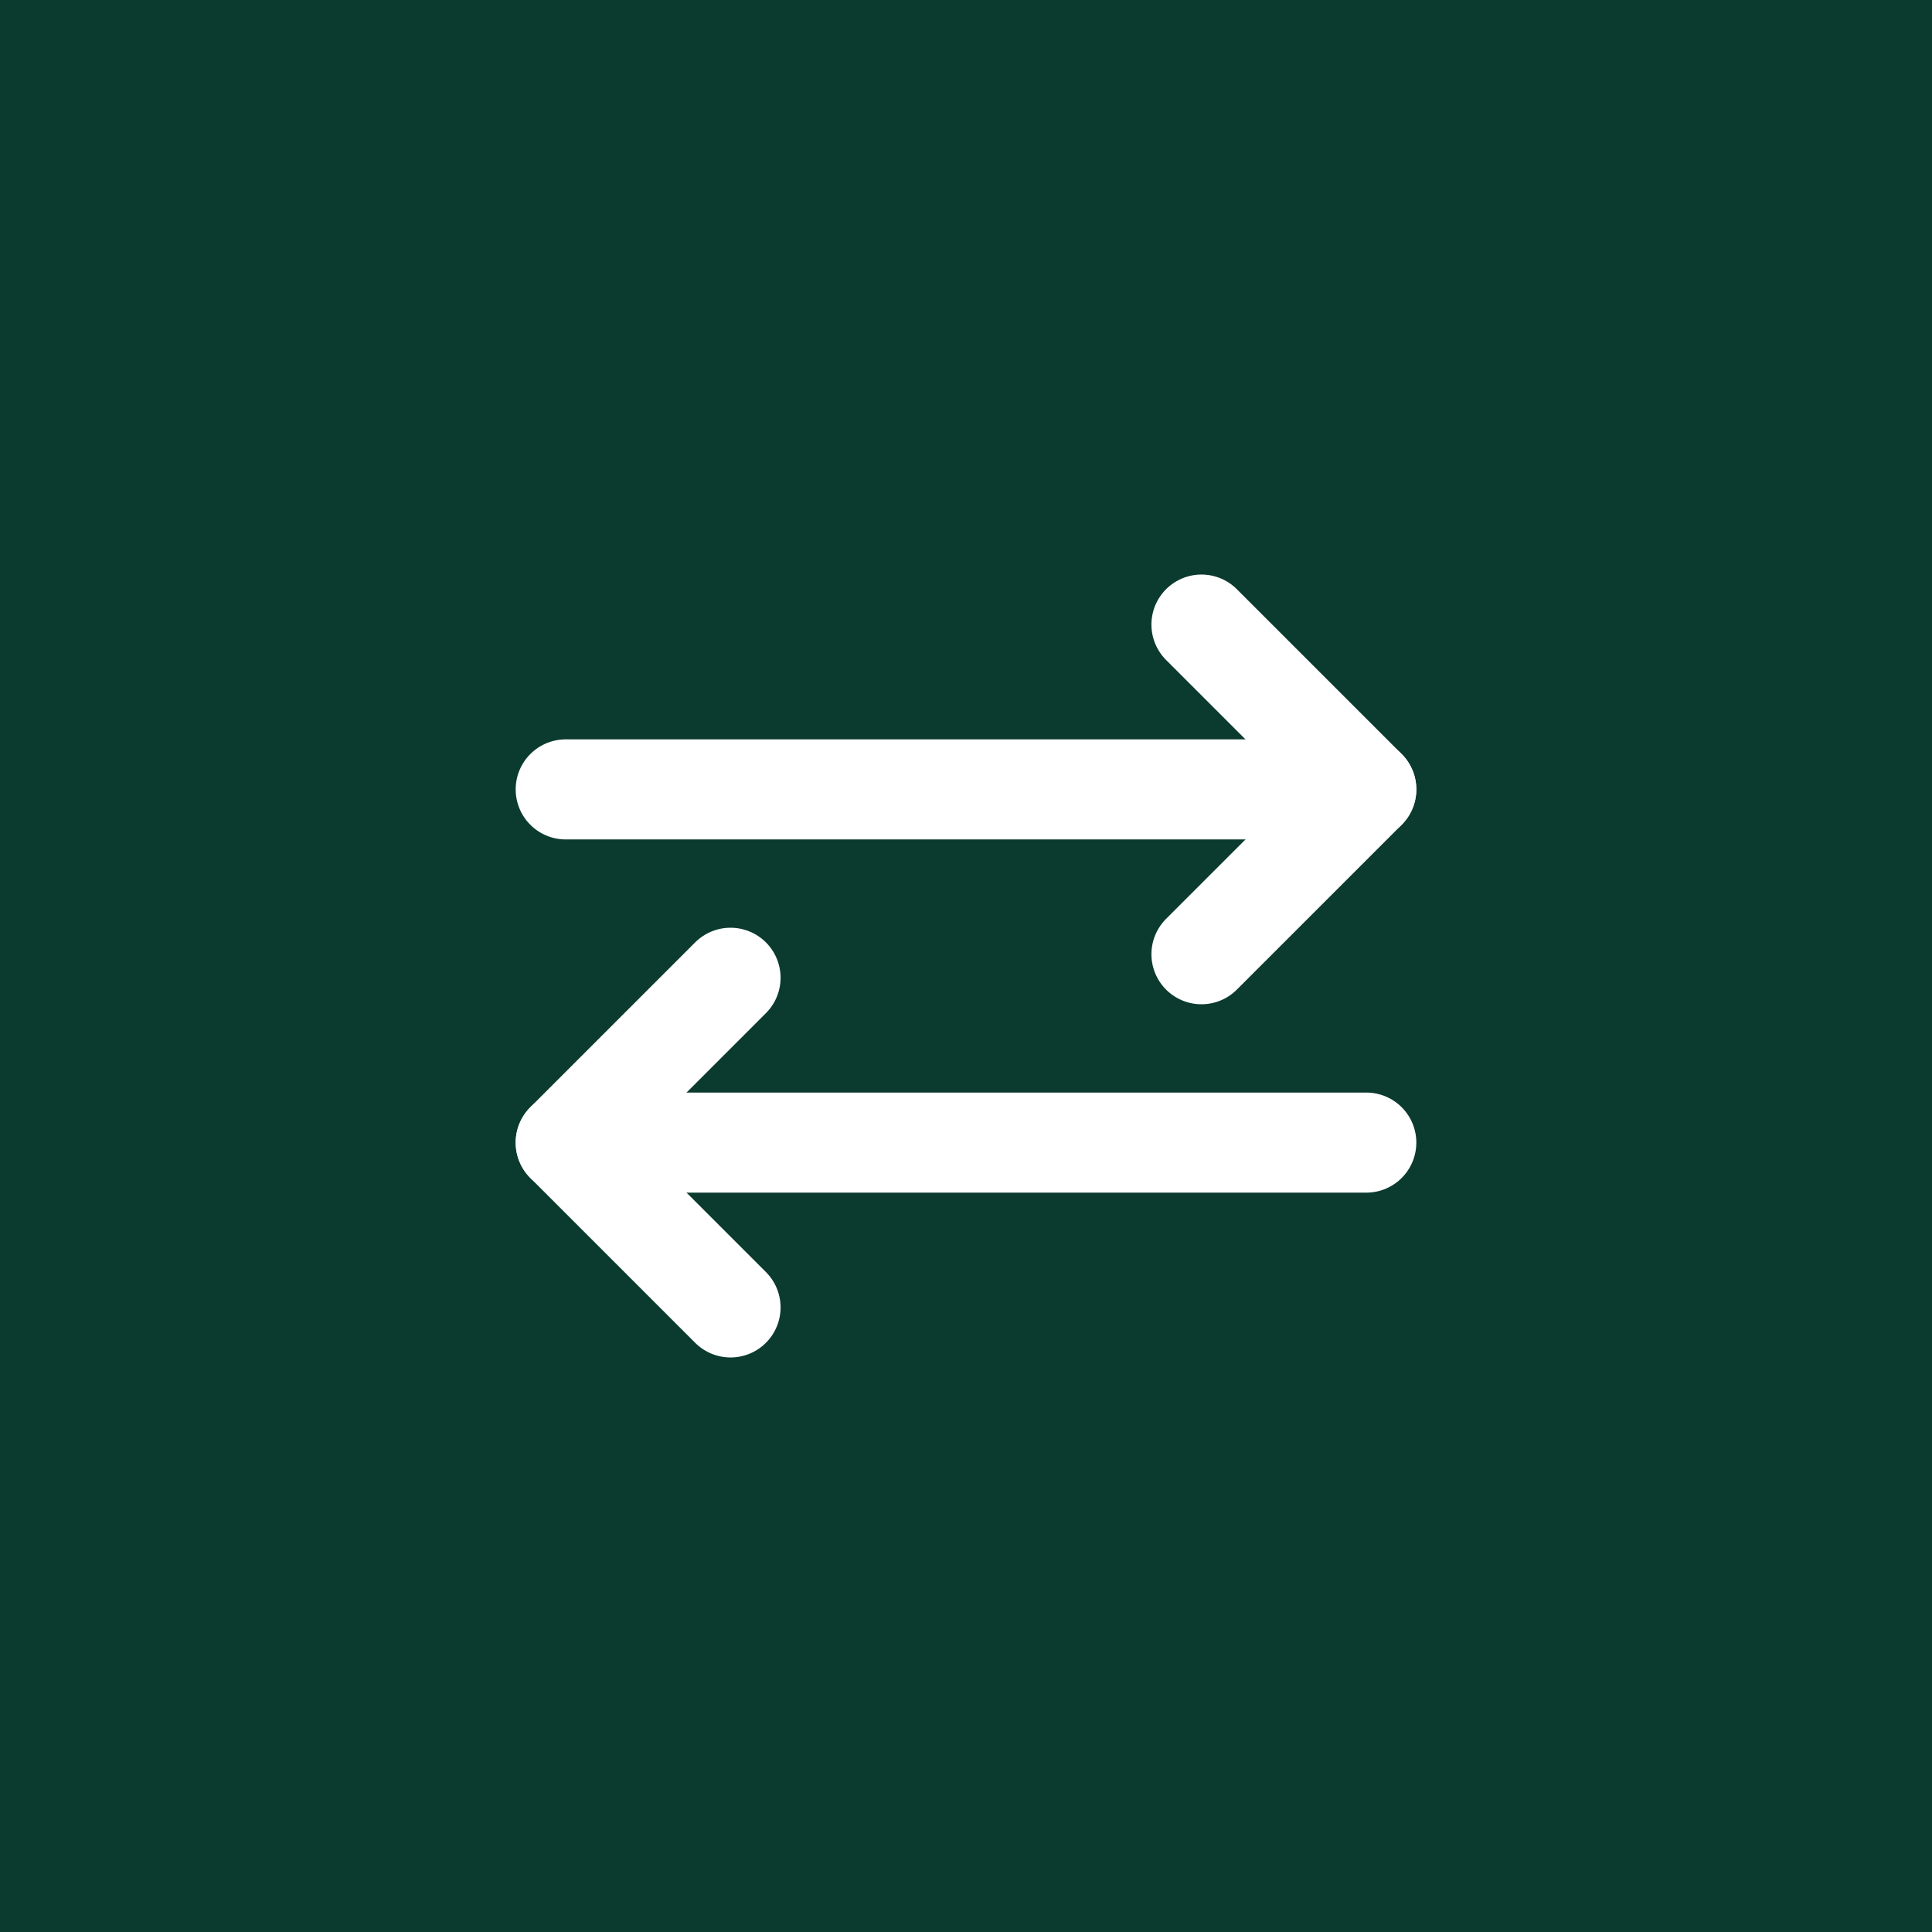
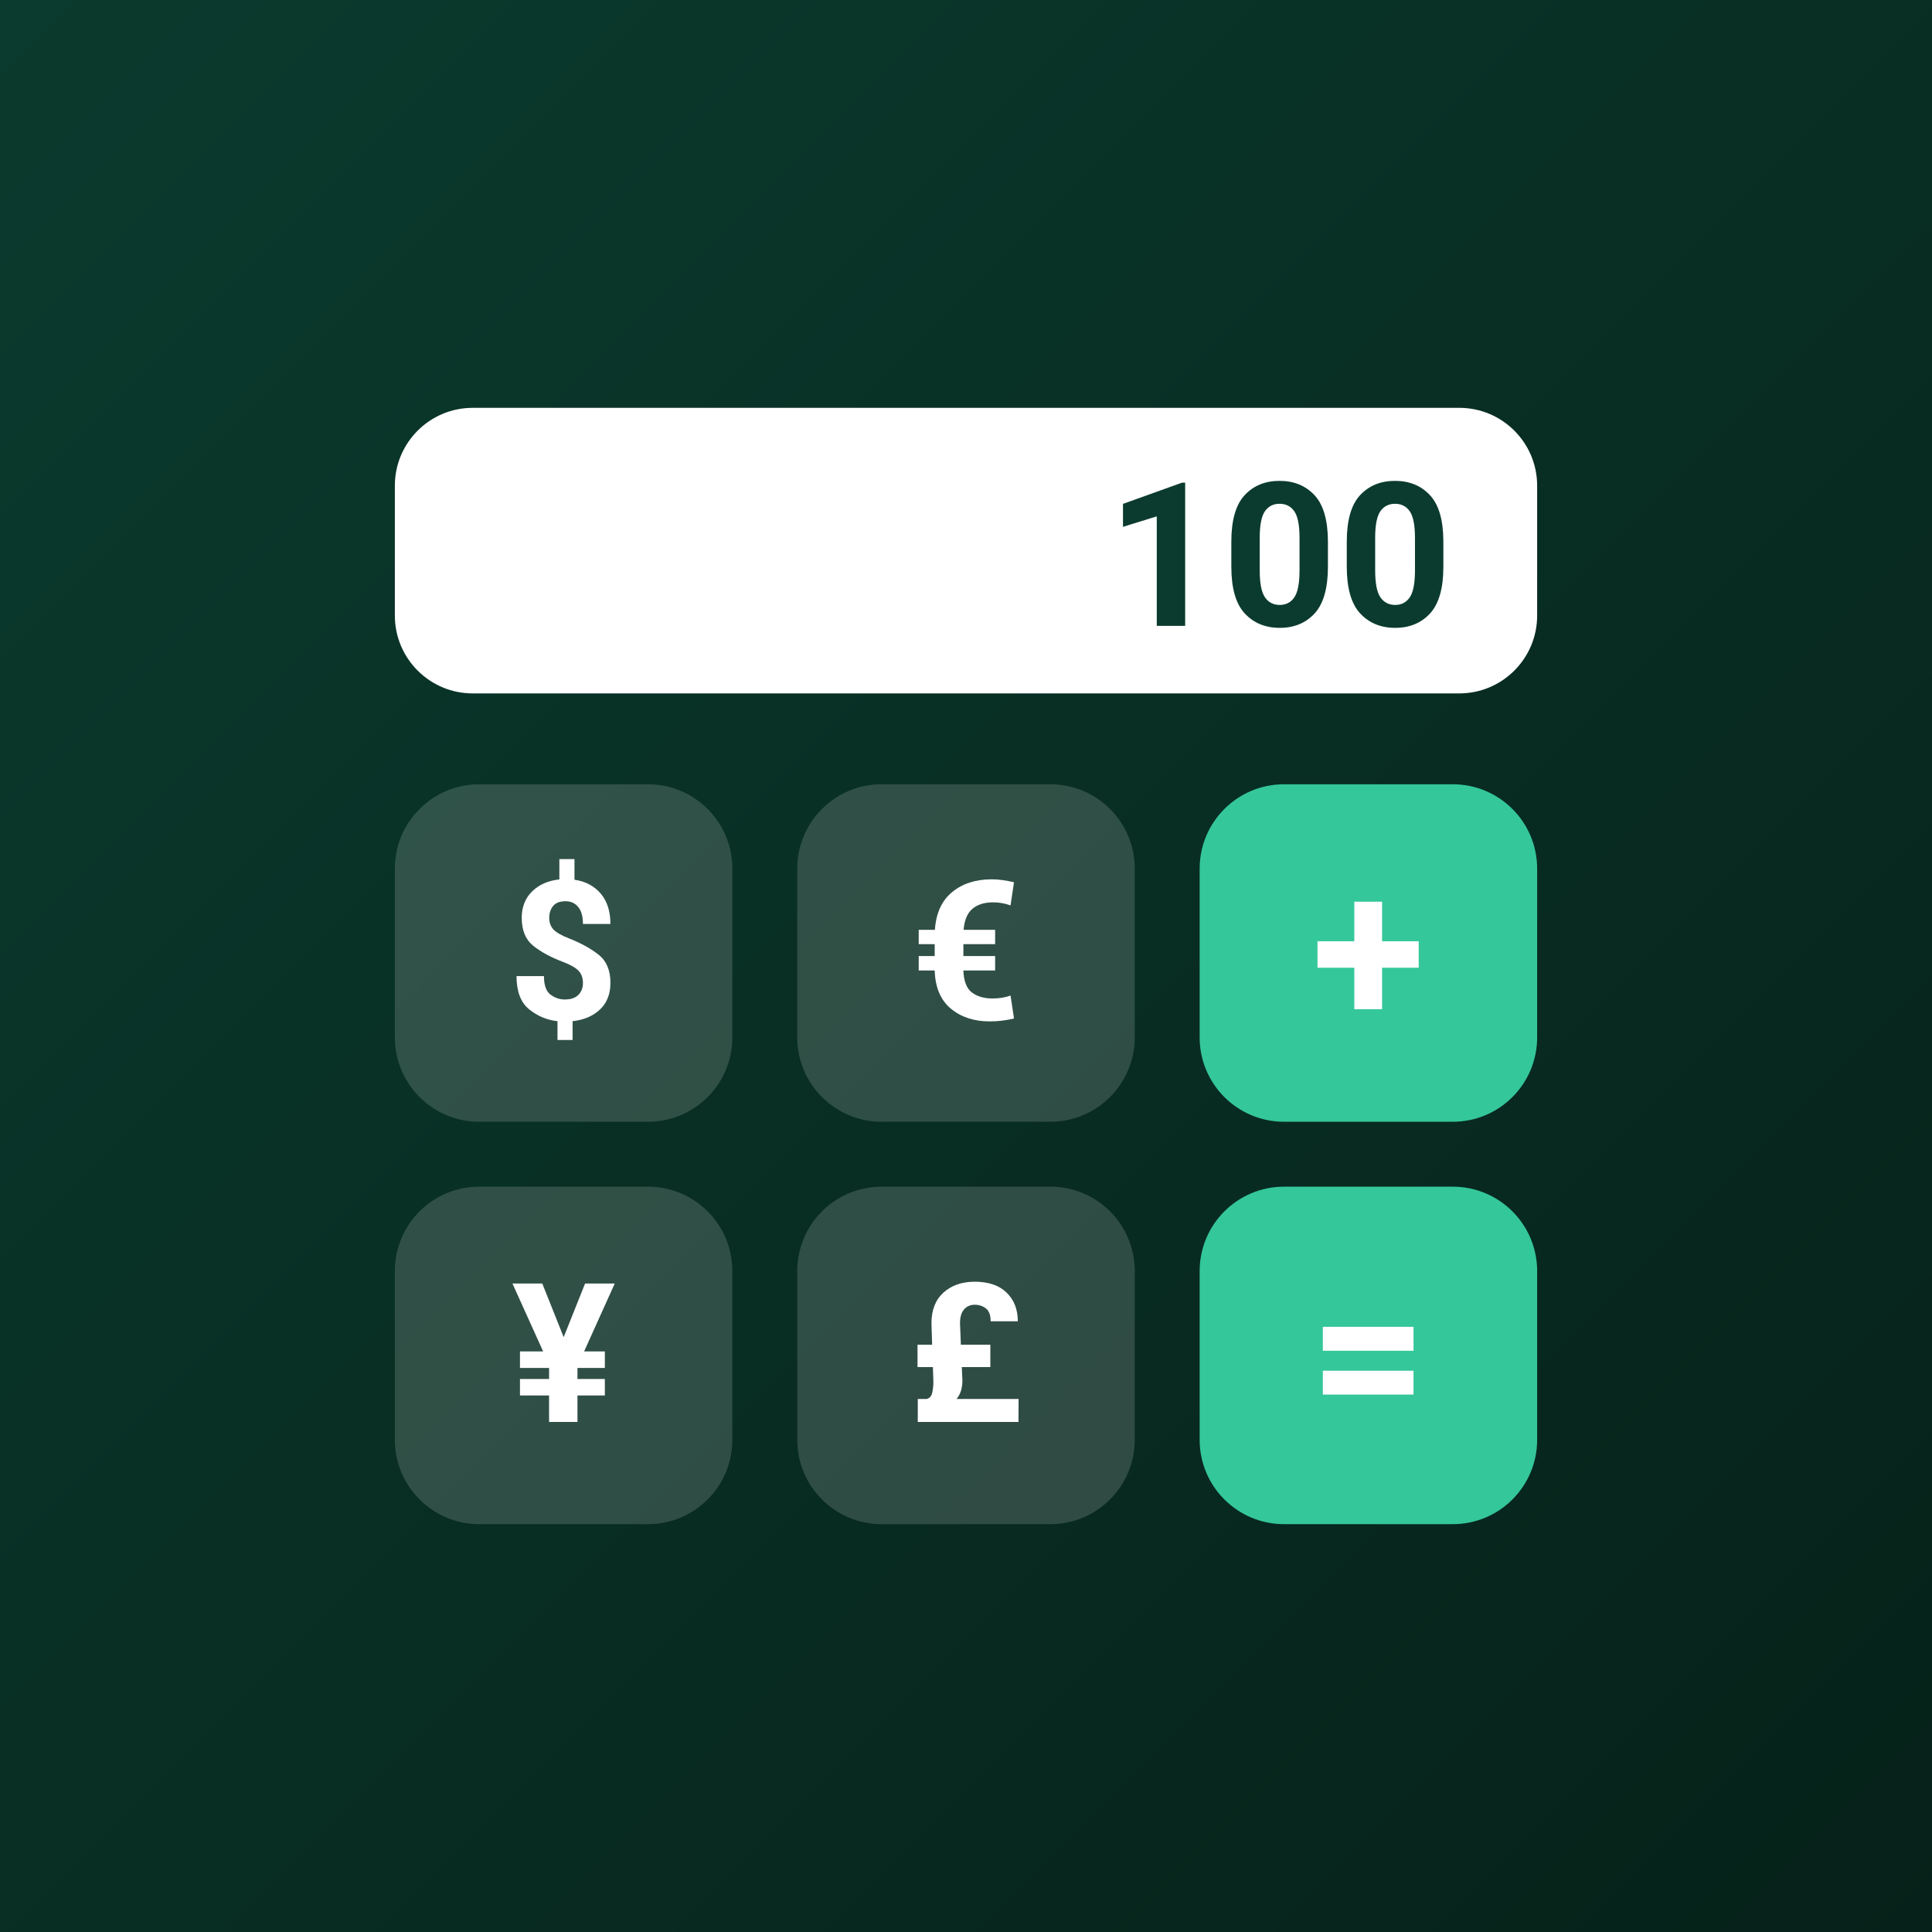
<svg xmlns="http://www.w3.org/2000/svg" viewBox="0 0 512 512" width="512" height="512">
-   <rect width="512" height="512" fill="#0B3B2E" />
-   <g transform="translate(56.32 56.32) scale(0.78)" fill="none" stroke="#FFFFFF" stroke-width="34" stroke-linecap="round" stroke-linejoin="round">
-     <path d="M120 196 H392" />
-     <path d="M336 140 L392 196 L336 252" />
-     <path d="M392 316 H120" />
-     <path d="M176 260 L120 316 L176 372" />
+   <defs>
+     <linearGradient id="bg" x1="0" y1="0" x2="1" y2="1">
+       <stop offset="0%" stop-color="#0B3B2E" />
+       <stop offset="100%" stop-color="#062119" />
+     </linearGradient>
+   </defs>
+   <rect width="512" height="512" fill="url(#bg)" />
+   <g transform="translate(35.84 35.84) scale(0.86) translate(-8 -24)">
+     <rect x="88" y="108" width="352" height="88" rx="24" fill="#FFFFFF" />
+     <text x="414" y="154" font-family="Segoe UI, Roboto, DejaVu Sans, Helvetica, Arial, sans-serif" font-size="62" font-weight="700" fill="#0B3B2E" text-anchor="end" dominant-baseline="central">100</text>
+     <rect x="88" y="224" width="104" height="104" rx="26" fill="rgba(255,255,255,0.16)" />
+     <text x="140" y="276" font-family="Segoe UI, Roboto, DejaVu Sans, Helvetica, Arial, sans-serif" font-size="60" font-weight="600" fill="#FFFFFF" text-anchor="middle" dominant-baseline="central">$</text>
+     <rect x="212" y="224" width="104" height="104" rx="26" fill="rgba(255,255,255,0.16)" />
+     <text x="264" y="276" font-family="Segoe UI, Roboto, DejaVu Sans, Helvetica, Arial, sans-serif" font-size="60" font-weight="600" fill="#FFFFFF" text-anchor="middle" dominant-baseline="central">€</text>
+     <rect x="336" y="224" width="104" height="104" rx="26" fill="#34C79A" />
+     <text x="388" y="276" font-family="Segoe UI, Roboto, DejaVu Sans, Helvetica, Arial, sans-serif" font-size="64" font-weight="600" fill="#FFFFFF" text-anchor="middle" dominant-baseline="central">+</text>
+     <rect x="88" y="348" width="104" height="104" rx="26" fill="rgba(255,255,255,0.16)" />
+     <text x="140" y="400" font-family="Segoe UI, Roboto, DejaVu Sans, Helvetica, Arial, sans-serif" font-size="60" font-weight="600" fill="#FFFFFF" text-anchor="middle" dominant-baseline="central">¥</text>
+     <rect x="212" y="348" width="104" height="104" rx="26" fill="rgba(255,255,255,0.16)" />
+     <text x="264" y="400" font-family="Segoe UI, Roboto, DejaVu Sans, Helvetica, Arial, sans-serif" font-size="60" font-weight="600" fill="#FFFFFF" text-anchor="middle" dominant-baseline="central">£</text>
+     <rect x="336" y="348" width="104" height="104" rx="26" fill="#34C79A" />
+     <text x="388" y="400" font-family="Segoe UI, Roboto, DejaVu Sans, Helvetica, Arial, sans-serif" font-size="64" font-weight="600" fill="#FFFFFF" text-anchor="middle" dominant-baseline="central">=</text>
  </g>
</svg>
